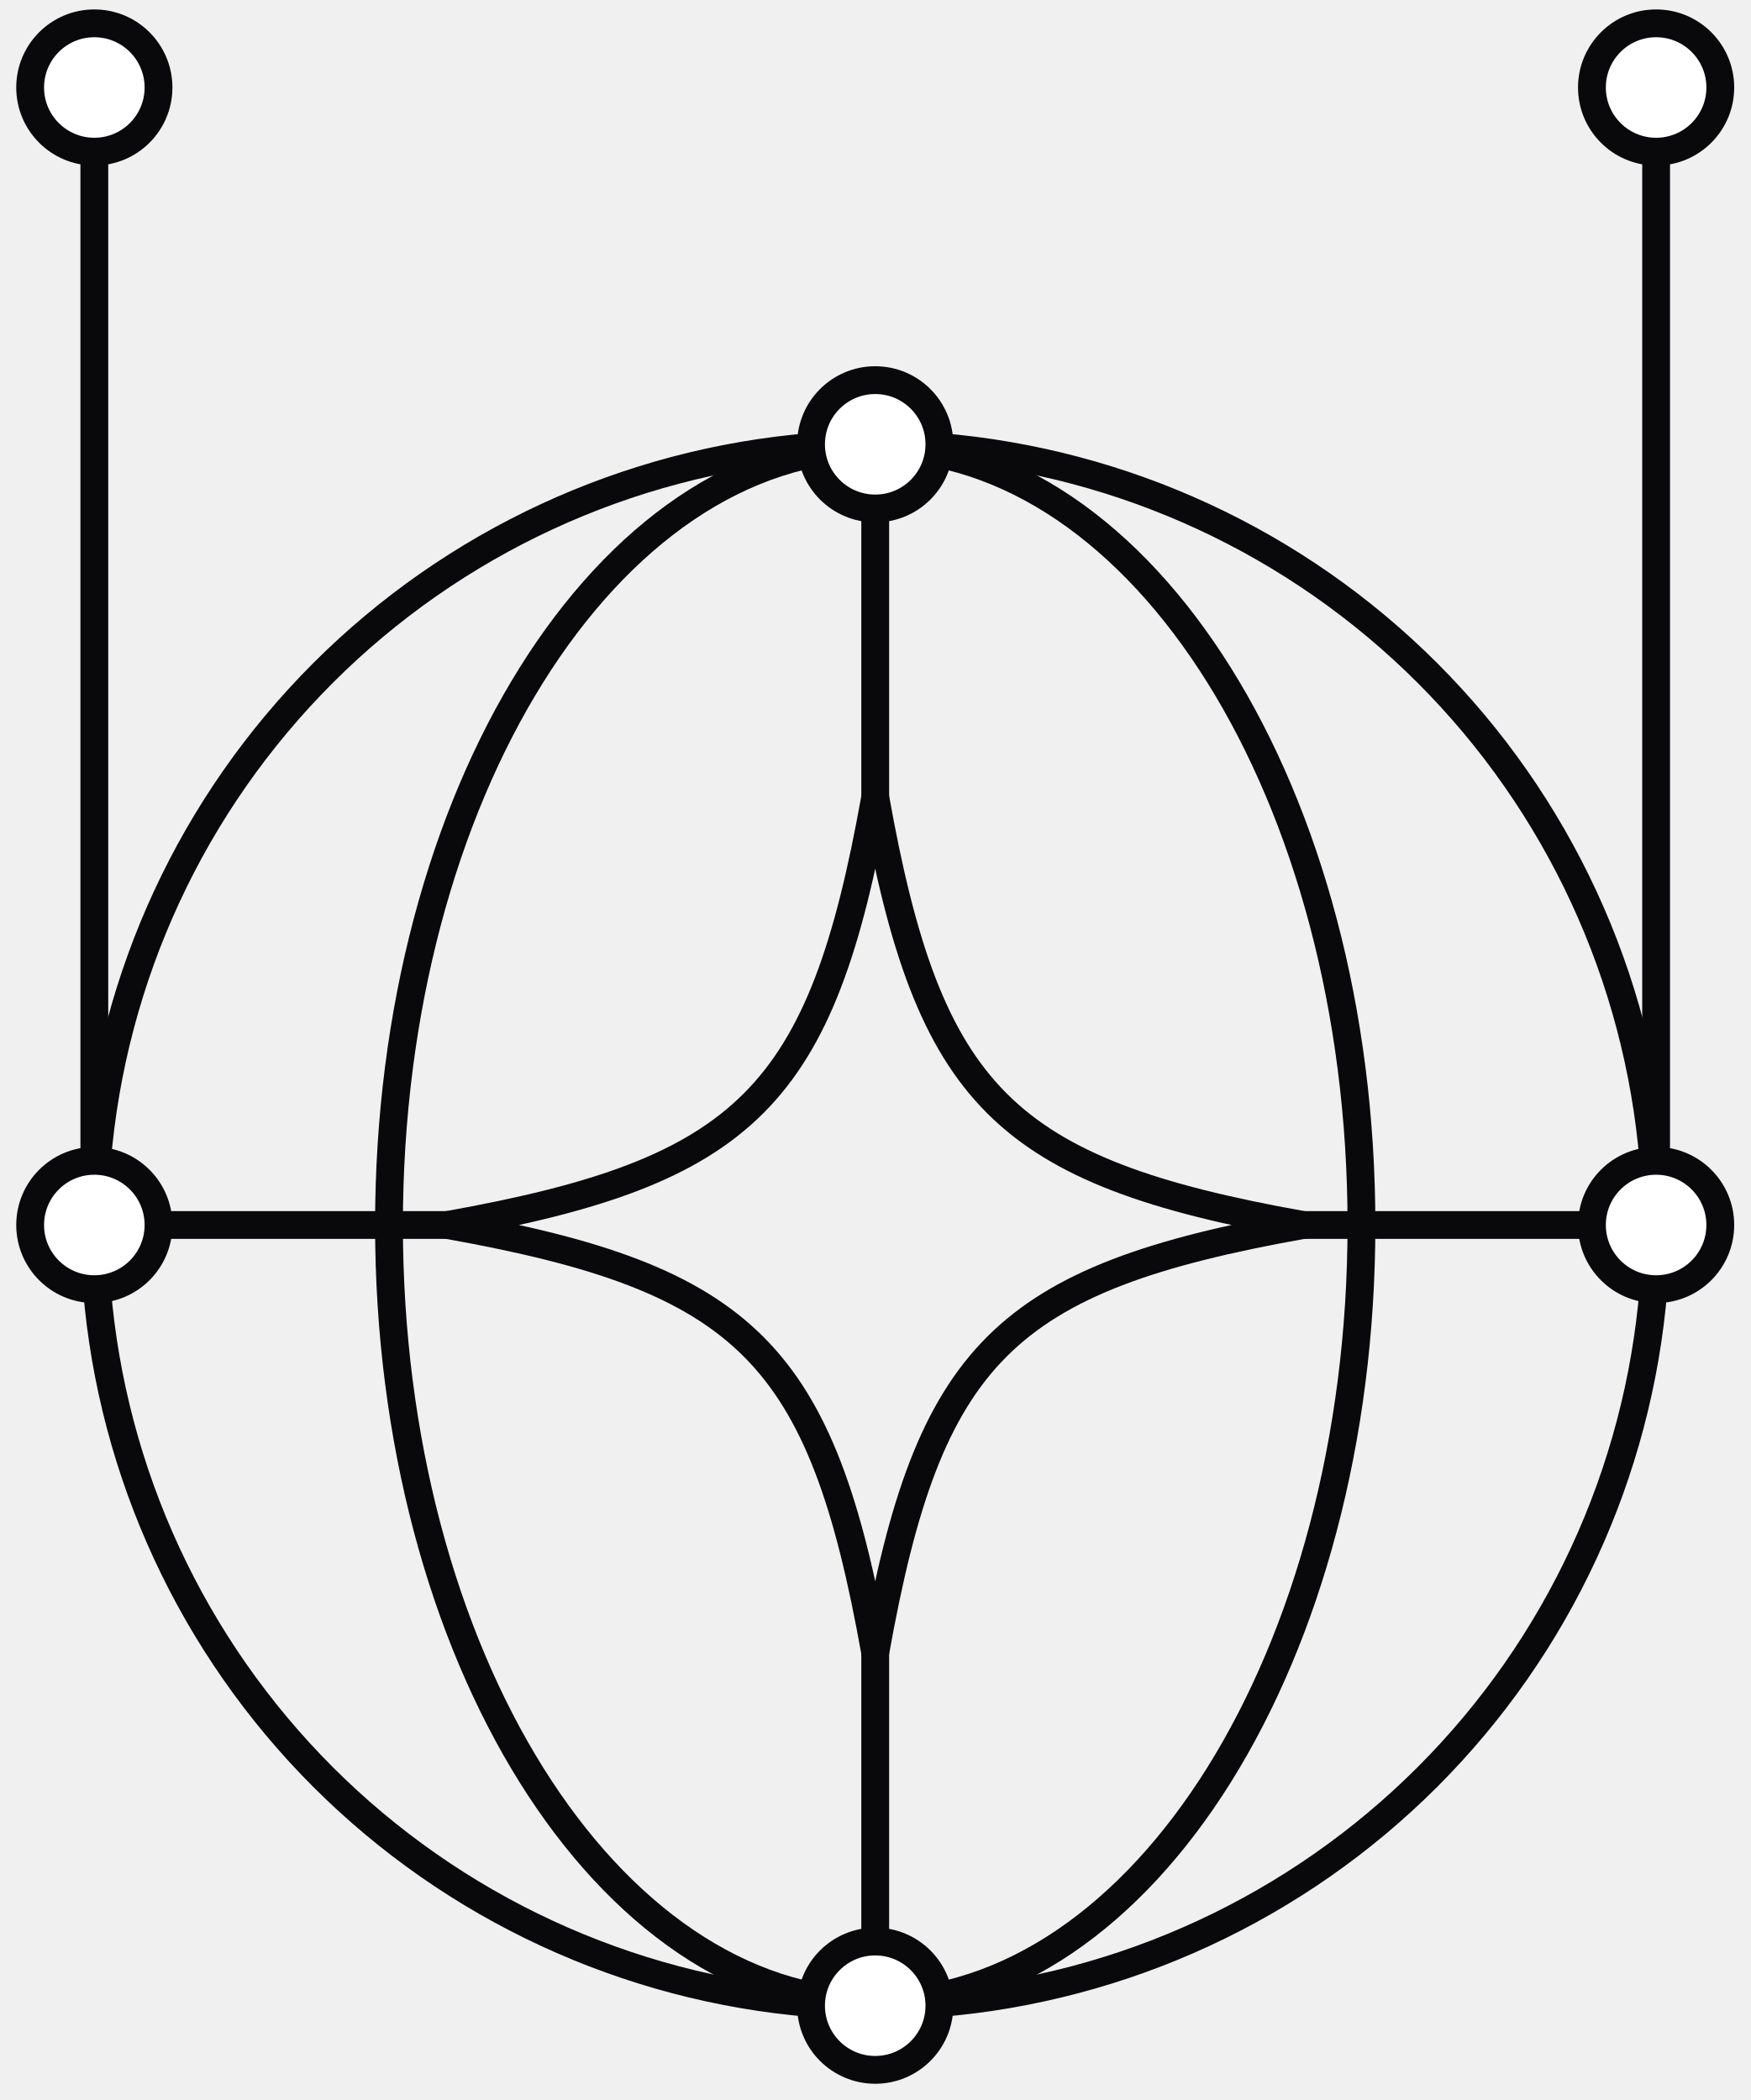
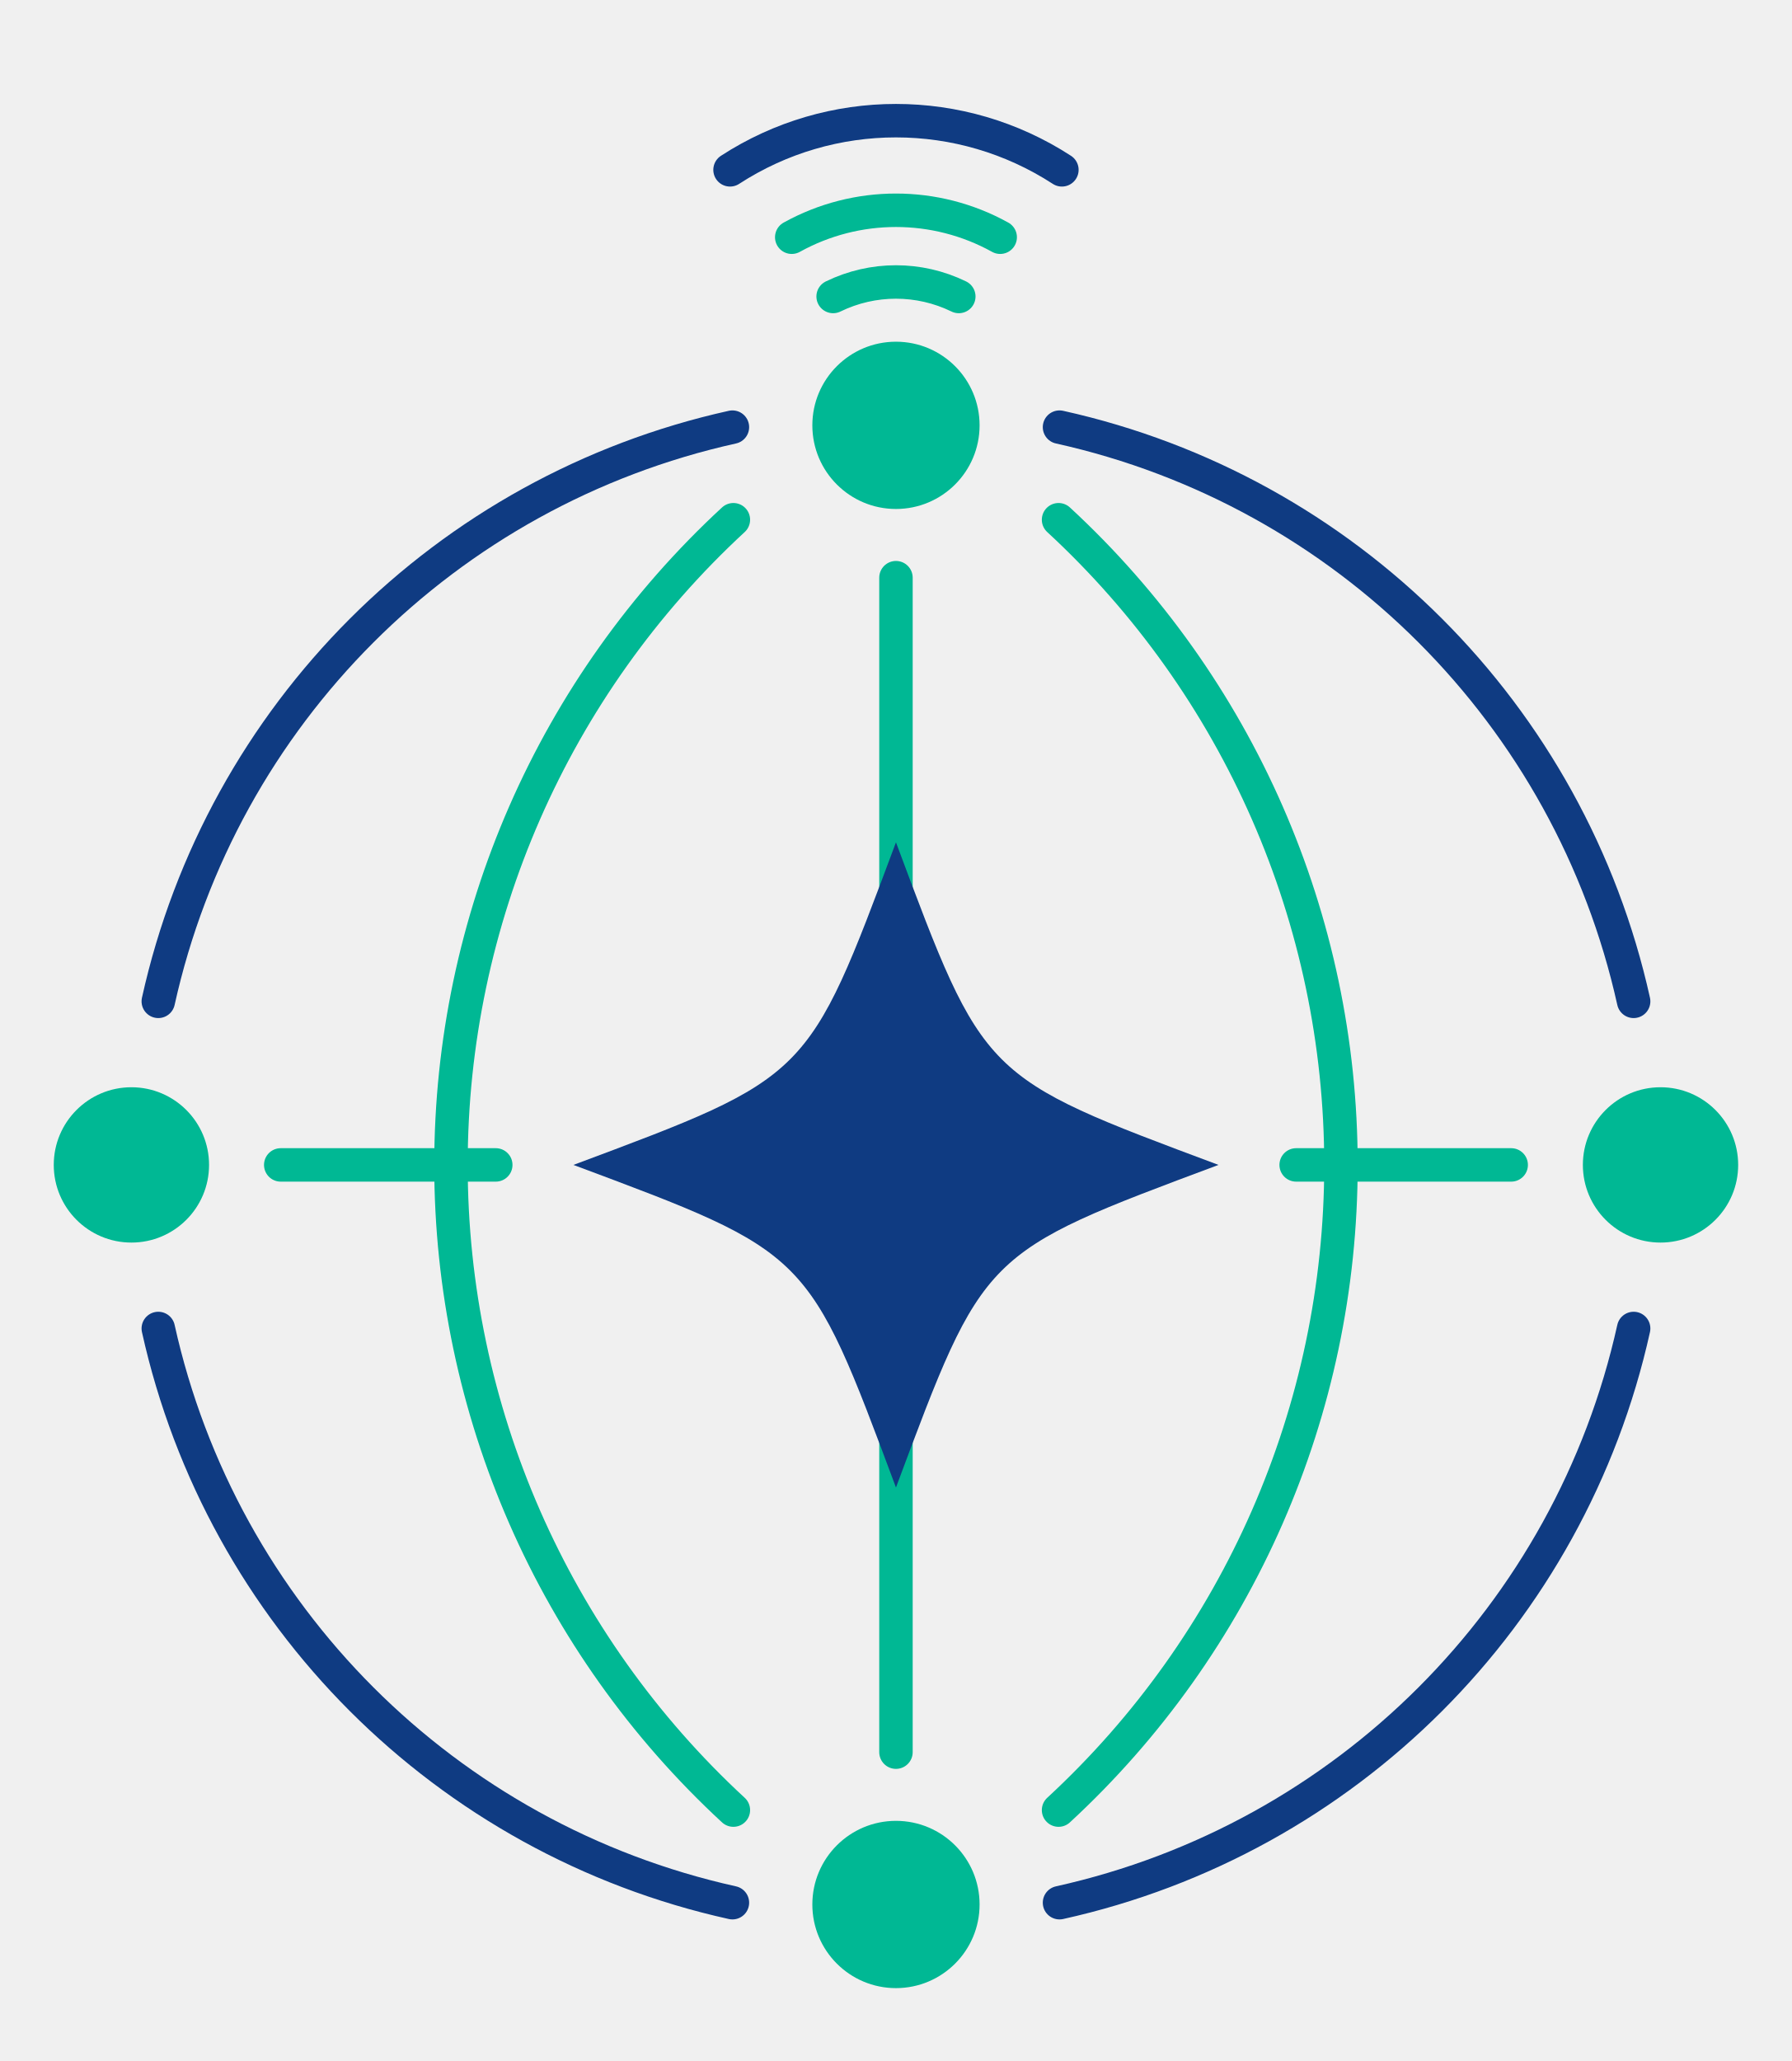
- <svg xmlns="http://www.w3.org/2000/svg" width="180" height="216" viewBox="9 -27 180 216" fill="none">
-   <path d="M99 19C71.386 19 49 54.823 49 99C49 143.177 71.386 179 99 179" stroke="#09090B" stroke-width="2.86" />
-   <path d="M99 19C126.614 19 149 54.823 149 99C149 143.177 126.614 179 99 179" stroke="#09090B" stroke-width="2.86" />
-   <path d="M105.594 18.971C124.549 20.533 142.333 28.771 155.781 42.219C169.229 55.667 177.467 73.452 179.029 92.406M179.029 105.594C177.467 124.548 169.229 142.333 155.781 155.781C142.333 169.229 124.549 177.467 105.594 179.029M92.406 179.029C73.452 177.467 55.667 169.229 42.219 155.781C28.771 142.333 20.533 124.548 18.971 105.594M18.971 92.406C20.533 73.452 28.771 55.667 42.219 42.219C55.667 28.771 73.452 20.533 92.406 18.971" stroke="#09090B" stroke-width="2.86" stroke-linecap="round" stroke-linejoin="round" />
-   <path d="M99 55V25.3M143 99H172.7M99 143V172.7M55 99H25.3" stroke="#09090B" stroke-width="2.86" stroke-linecap="round" stroke-linejoin="round" />
-   <path d="M18.7 99V-18M179.3 99V-18" stroke="#09090B" stroke-width="2.86" stroke-linecap="round" stroke-linejoin="round" />
-   <path d="M99 55C104.5 85.8 112.2 93.5 143 99C112.2 104.5 104.5 112.2 99 143C93.5 112.2 85.8 104.5 55 99C85.8 93.5 93.5 85.8 99 55Z" stroke="#09090B" stroke-width="2.86" stroke-linecap="round" stroke-linejoin="round" />
-   <path d="M92.40 18.70a6.6 6.6 0 1 0 13.20 0a6.6 6.6 0 1 0 -13.20 0Z" fill="#FFFFFF" stroke="#09090B" stroke-width="2.86" />
-   <path d="M172.70 99.00a6.6 6.6 0 1 0 13.20 0a6.6 6.6 0 1 0 -13.20 0Z" fill="#FFFFFF" stroke="#09090B" stroke-width="2.86" />
-   <path d="M92.40 179.30a6.6 6.6 0 1 0 13.20 0a6.6 6.6 0 1 0 -13.20 0Z" fill="#FFFFFF" stroke="#09090B" stroke-width="2.86" />
-   <path d="M12.10 99.00a6.6 6.6 0 1 0 13.20 0a6.6 6.6 0 1 0 -13.20 0Z" fill="#FFFFFF" stroke="#09090B" stroke-width="2.86" />
-   <path d="M12.10 -18.00a6.6 6.6 0 1 0 13.20 0a6.6 6.6 0 1 0 -13.20 0Z" fill="#FFFFFF" stroke="#09090B" stroke-width="2.86" />
-   <path d="M172.70 -18.00a6.6 6.6 0 1 0 13.20 0a6.6 6.6 0 1 0 -13.20 0Z" fill="#FFFFFF" stroke="#09090B" stroke-width="2.86" />
+ <svg xmlns="http://www.w3.org/2000/svg" viewBox="-150 -195 300 345" width="300" height="345">
+   <g fill="none" stroke-width="5.6" stroke-linecap="round">
+     <path d="M27.38 -123.5A126.5 126.5 0 0 1 123.5 -27.38M123.5 27.38A126.5 126.5 0 0 1 27.38 123.5M-27.38 123.5A126.5 126.5 0 0 1 -123.5 27.38M-123.5 -27.38A126.5 126.5 0 0 1 -27.38 -123.5" stroke="#0F3B82" />
+     <path d="M-27.22 -108C-57.36 -80.17 -74.5 -41.02 -74.5 -0C-74.5 41.02 -57.36 80.17 -27.22 108M27.22 -108C57.36 -80.17 74.5 -41.02 74.5 -0C74.5 41.02 57.36 80.17 27.22 108M-103 0H-67M67 0H103M0 -98.3V98.3M-10.52 -145.37A24 24 0 0 1 10.52 -145.37M-17.45 -155.29A36 36 0 0 1 17.45 -155.29" stroke="#00B894" />
+     <path d="M-27.78 -166.57A51 51 0 0 1 27.78 -166.57" stroke="#0F3B82" />
+   </g>
+   <path d="M0 -54C14.8 -14.4 14.4 -14.8 54 0C14.4 14.8 14.8 14.4 0 54C-14.8 14.4 -14.4 14.8 -54 0C-14.4 -14.8 -14.8 -14.4 0 -54Z" fill="#0F3B82" />
+   <g fill="#00B894">
+     <circle cx="0" cy="-123.8" r="14" />
+     <circle cx="0" cy="123.8" r="14" />
+     <circle cx="-128" cy="0" r="13" />
+     <circle cx="128" cy="0" r="13" />
+   </g>
</svg>
